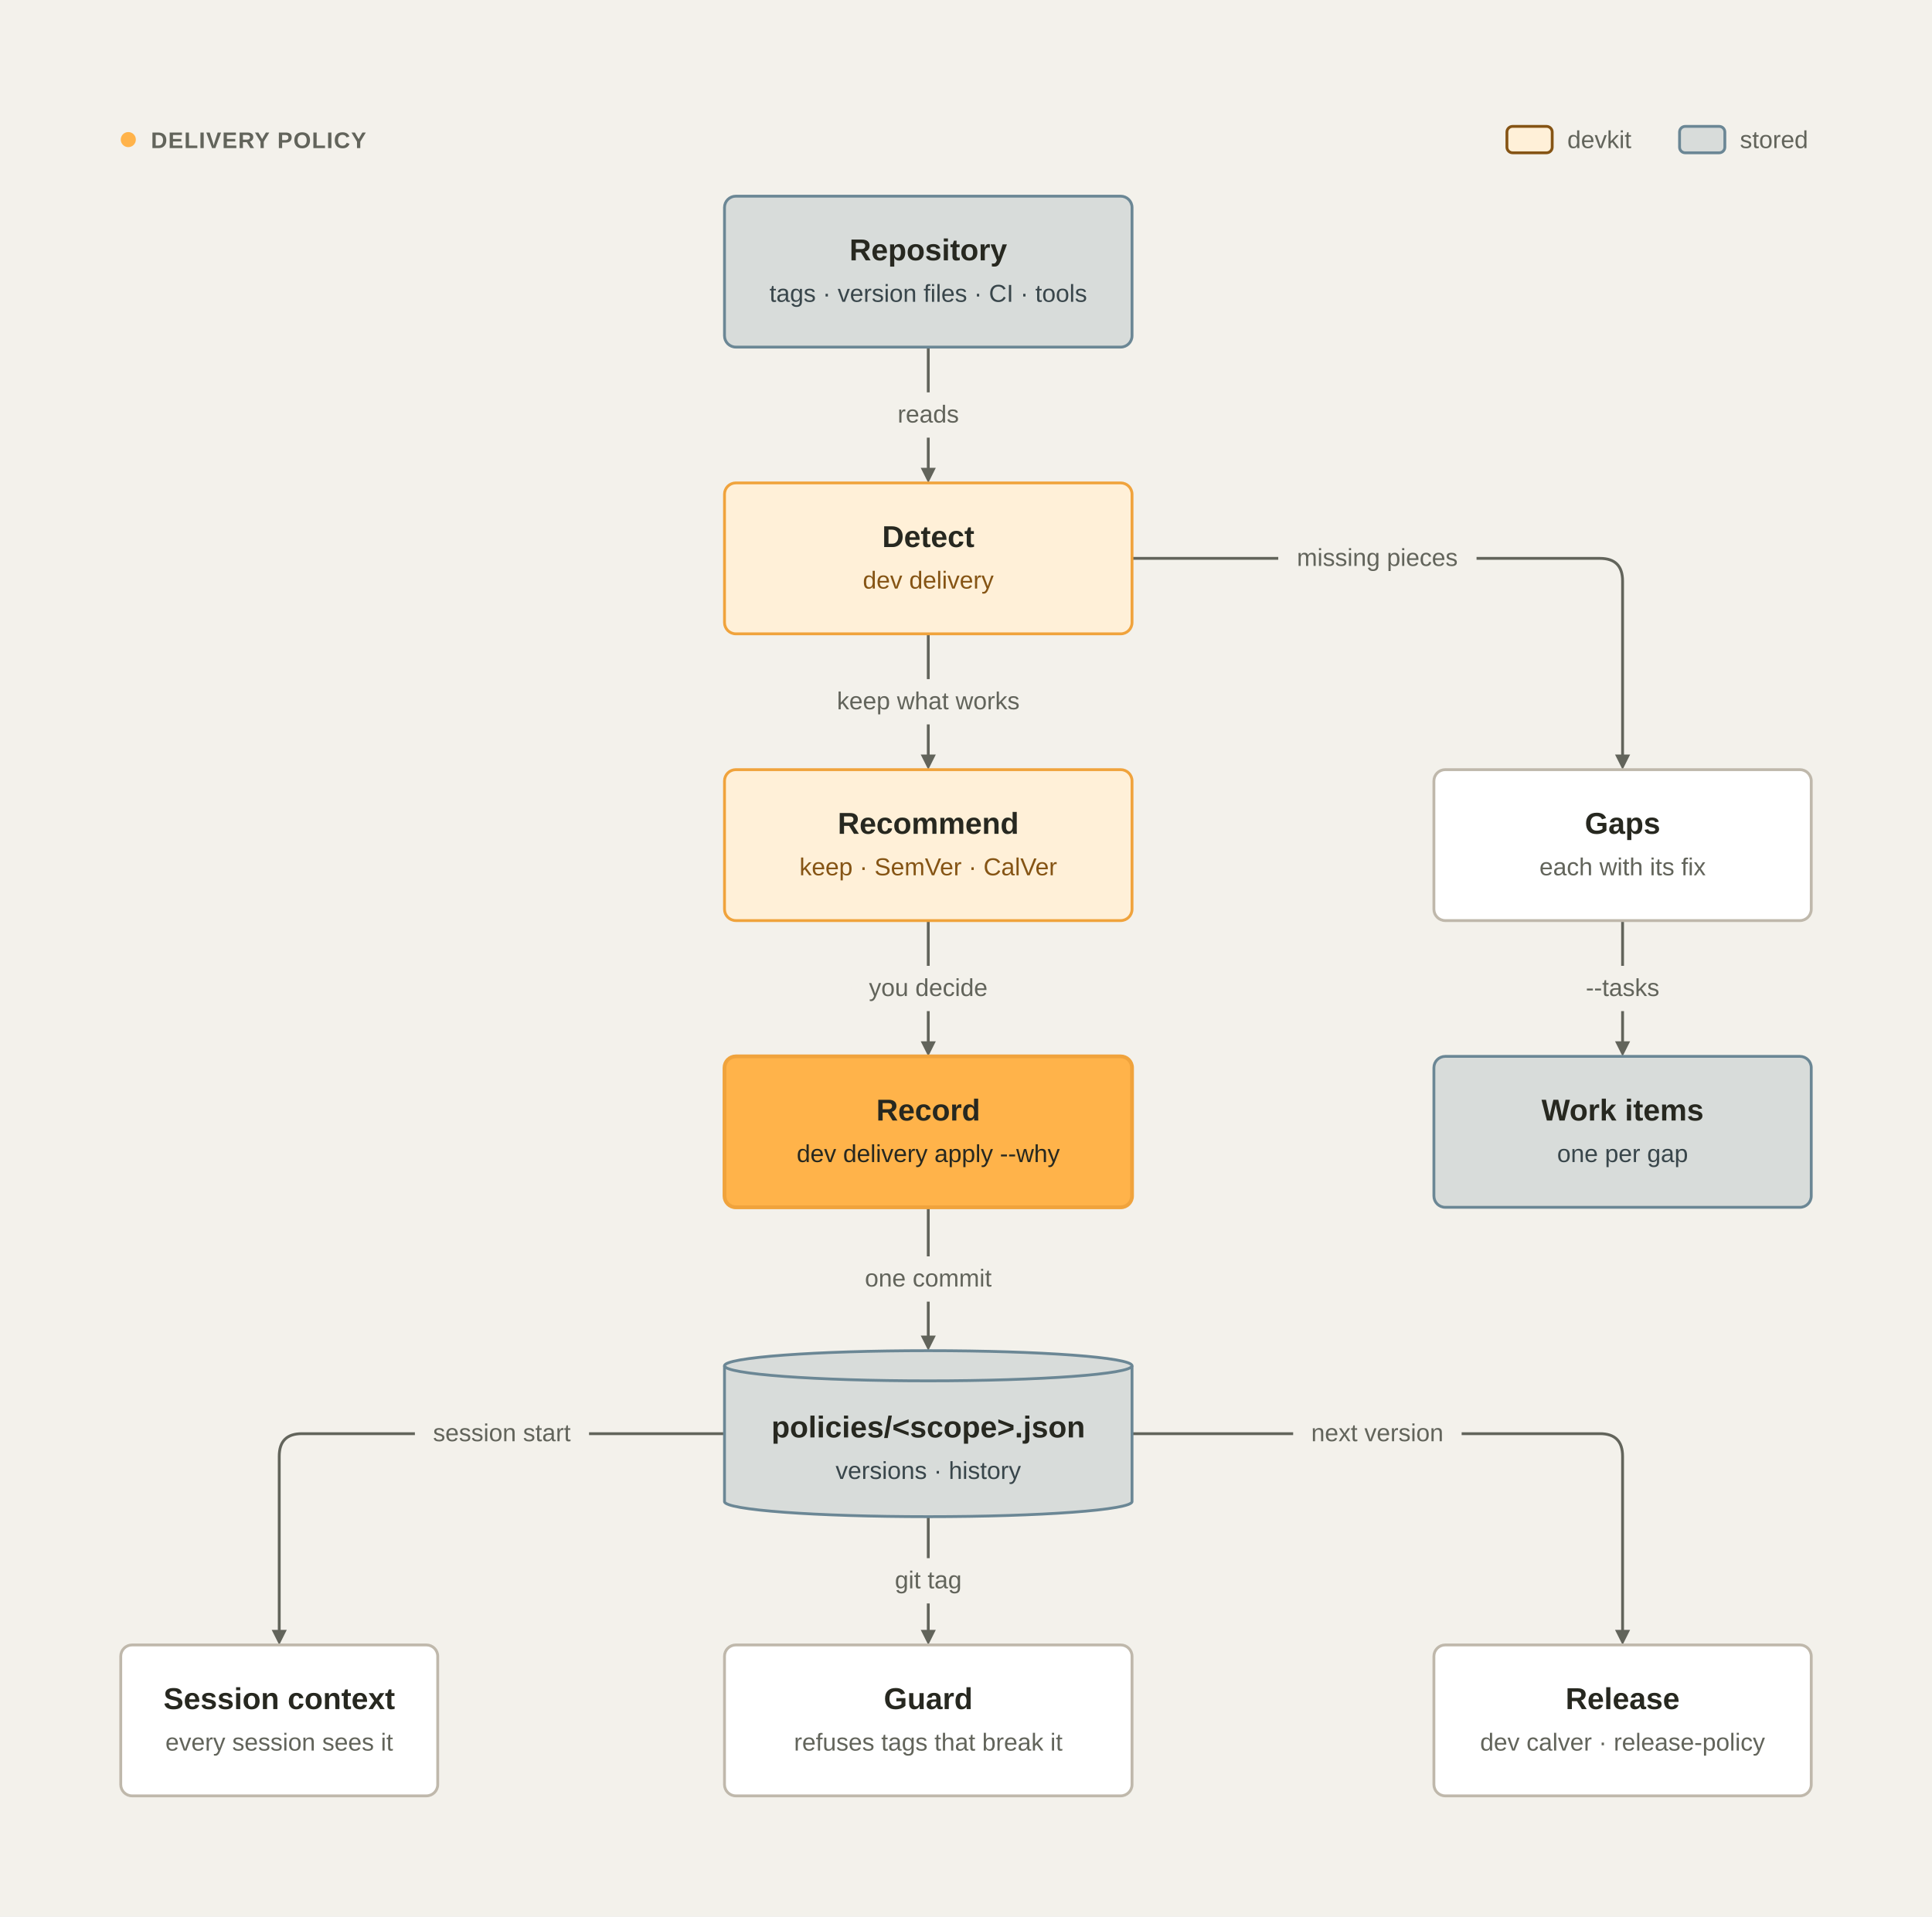
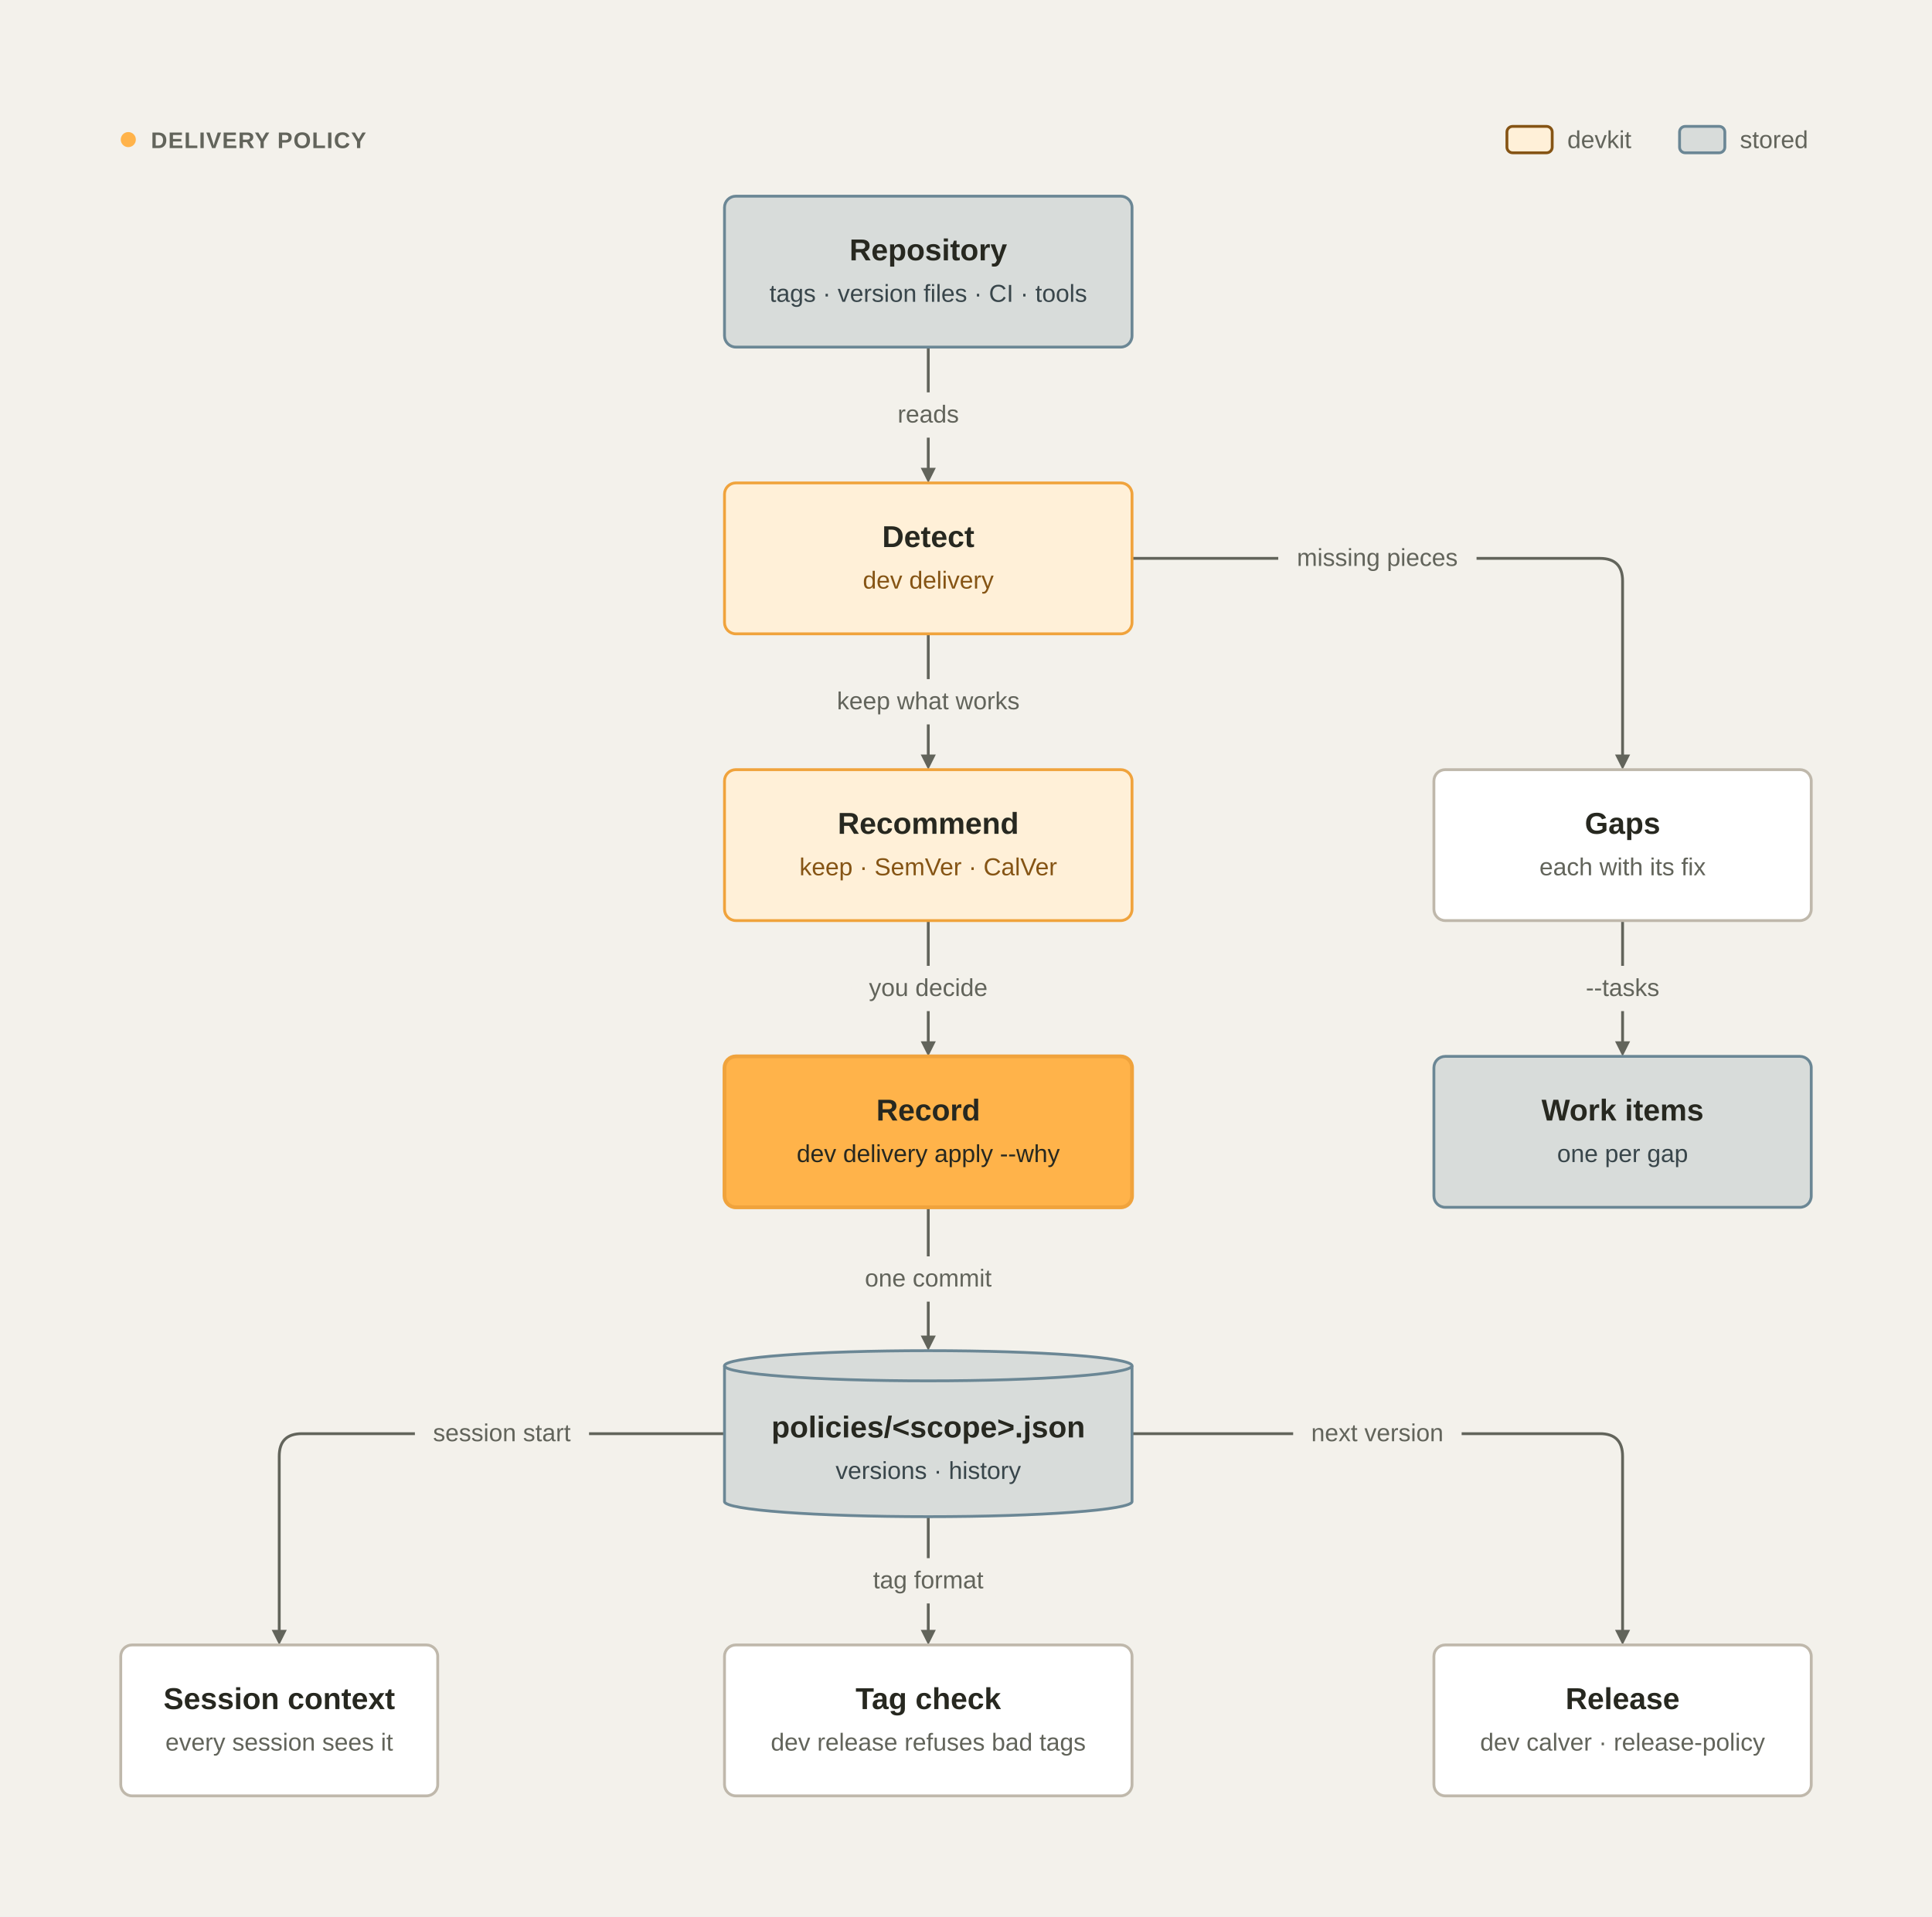
<svg xmlns="http://www.w3.org/2000/svg" width="1024" height="1016" viewBox="0 0 1024 1016" role="img" aria-labelledby="dk-title dk-desc">
  <rect width="1024" height="1016" fill="#F3F1EB" />
  <g font-family="Manrope, 'Manrope Variable', system-ui, -apple-system, 'Segoe UI', Arial, sans-serif">
    <circle cx="68" cy="74" r="4" fill="#FFB34A" />
    <text x="80" y="78.5" font-size="12" font-weight="600" fill="#62645B" letter-spacing="0.48">DELIVERY POLICY</text>
    <text x="922.2" y="78.5" font-size="13" font-weight="400" fill="#62645B">stored</text>
    <g transform="translate(890.2,74)">
      <rect x="0" y="-7" width="24" height="14" rx="3" fill="#D8DCDA" stroke="#6B8795" stroke-width="1.5" />
    </g>
    <text x="830.7" y="78.5" font-size="13" font-weight="400" fill="#62645B">devkit</text>
    <g transform="translate(798.7,74)">
      <rect x="0" y="-7" width="24" height="14" rx="3" fill="#FFF0D8" stroke="#855414" stroke-width="1.5" />
    </g>
    <g transform="translate(68.0,104.0)">
      <path d="M424.0,80.0 L424.0,144.5" fill="none" stroke="#62645B" stroke-width="1.5" stroke-linejoin="round" stroke-linecap="round" />
      <polygon points="424.0,152.0 420.0,144.0 428.0,144.0" fill="#62645B" />
      <rect x="399.0" y="104.0" width="50.0" height="24.0" rx="11.0" fill="#F3F1EB" />
      <text x="424.0" y="120.0" font-size="13" font-weight="400" fill="#62645B" text-anchor="middle">reads</text>
      <path d="M424.0,232.0 L424.0,296.5" fill="none" stroke="#62645B" stroke-width="1.5" stroke-linejoin="round" stroke-linecap="round" />
      <polygon points="424.0,304.0 420.0,296.0 428.0,296.0" fill="#62645B" />
      <rect x="365.4" y="256.0" width="117.2" height="24.0" rx="11.0" fill="#F3F1EB" />
      <text x="424.0" y="272.0" font-size="13" font-weight="400" fill="#62645B" text-anchor="middle">keep what works</text>
      <path d="M532.0,192.0 L780.0,192.0 Q792.0,192.0 792.0,204.0 L792.0,296.5" fill="none" stroke="#62645B" stroke-width="1.5" stroke-linejoin="round" stroke-linecap="round" />
      <polygon points="792.0,304.0 788.0,296.0 796.0,296.0" fill="#62645B" />
      <rect x="609.5" y="180.0" width="105.1" height="24.0" rx="11.0" fill="#F3F1EB" />
      <text x="662.0" y="196.0" font-size="13" font-weight="400" fill="#62645B" text-anchor="middle">missing pieces</text>
      <path d="M424.0,384.0 L424.0,448.5" fill="none" stroke="#62645B" stroke-width="1.5" stroke-linejoin="round" stroke-linecap="round" />
      <polygon points="424.0,456.0 420.0,448.0 428.0,448.0" fill="#62645B" />
      <rect x="383.1" y="408.0" width="81.8" height="24.0" rx="11.0" fill="#F3F1EB" />
      <text x="424.0" y="424.0" font-size="13" font-weight="400" fill="#62645B" text-anchor="middle">you decide</text>
      <path d="M792.0,384.0 L792.0,448.5" fill="none" stroke="#62645B" stroke-width="1.5" stroke-linejoin="round" stroke-linecap="round" />
      <polygon points="792.0,456.0 788.0,448.0 796.0,448.0" fill="#62645B" />
      <rect x="763.7" y="408.0" width="56.7" height="24.0" rx="11.0" fill="#F3F1EB" />
      <text x="792.0" y="424.0" font-size="13" font-weight="400" fill="#62645B" text-anchor="middle">--tasks</text>
      <path d="M424.0,536.0 L424.0,604.5" fill="none" stroke="#62645B" stroke-width="1.5" stroke-linejoin="round" stroke-linecap="round" />
      <polygon points="424.0,612.0 420.0,604.0 428.0,604.0" fill="#62645B" />
      <rect x="380.9" y="562.0" width="86.2" height="24.0" rx="11.0" fill="#F3F1EB" />
      <text x="424.0" y="578.0" font-size="13" font-weight="400" fill="#62645B" text-anchor="middle">one commit</text>
      <path d="M316.0,656.0 L92.0,656.0 Q80.0,656.0 80.0,668.0 L80.0,760.5" fill="none" stroke="#62645B" stroke-width="1.5" stroke-linejoin="round" stroke-linecap="round" />
      <polygon points="80.0,768.0 76.0,760.0 84.0,760.0" fill="#62645B" />
      <rect x="151.9" y="644.0" width="92.3" height="24.0" rx="11.0" fill="#F3F1EB" />
      <text x="198.0" y="660.0" font-size="13" font-weight="400" fill="#62645B" text-anchor="middle">session start</text>
      <path d="M424.0,700.0 L424.0,760.5" fill="none" stroke="#62645B" stroke-width="1.5" stroke-linejoin="round" stroke-linecap="round" />
      <polygon points="424.0,768.0 420.0,760.0 428.0,760.0" fill="#62645B" />
-       <rect x="397.4" y="722.0" width="53.1" height="24.0" rx="11.0" fill="#F3F1EB" />
-       <text x="424.0" y="738.0" font-size="13" font-weight="400" fill="#62645B" text-anchor="middle">git tag</text>
+       <rect x="385.4" y="722.0" width="77.2" height="24.0" rx="11.0" fill="#F3F1EB" />
+       <text x="424.0" y="738.0" font-size="13" font-weight="400" fill="#62645B" text-anchor="middle">tag format</text>
      <path d="M532.0,656.0 L780.0,656.0 Q792.0,656.0 792.0,668.0 L792.0,760.5" fill="none" stroke="#62645B" stroke-width="1.5" stroke-linejoin="round" stroke-linecap="round" />
      <polygon points="792.0,768.0 788.0,760.0 796.0,760.0" fill="#62645B" />
      <rect x="617.4" y="644.0" width="89.3" height="24.0" rx="11.0" fill="#F3F1EB" />
      <text x="662.0" y="660.0" font-size="13" font-weight="400" fill="#62645B" text-anchor="middle">next version</text>
      <rect x="316.0" y="0.0" width="216.0" height="80.0" rx="6.0" fill="#D8DCDA" stroke="#6B8795" stroke-width="1.5" />
      <text x="424.0" y="34.0" font-size="16" font-weight="600" fill="#272820" text-anchor="middle">Repository</text>
      <text x="424.0" y="56.0" font-size="13" font-weight="400" fill="#39464B" text-anchor="middle">tags · version files · CI · tools</text>
      <rect x="316.0" y="152.0" width="216.0" height="80.0" rx="6.0" fill="#FFF0D8" stroke="#F0A33C" stroke-width="1.5" />
      <text x="424.0" y="186.0" font-size="16" font-weight="600" fill="#272820" text-anchor="middle">Detect</text>
      <text x="424.0" y="208.0" font-size="13" font-weight="400" fill="#855414" text-anchor="middle">dev delivery</text>
      <rect x="316.0" y="304.0" width="216.0" height="80.0" rx="6.0" fill="#FFF0D8" stroke="#F0A33C" stroke-width="1.5" />
      <text x="424.0" y="338.0" font-size="16" font-weight="600" fill="#272820" text-anchor="middle">Recommend</text>
      <text x="424.0" y="360.0" font-size="13" font-weight="400" fill="#855414" text-anchor="middle">keep · SemVer · CalVer</text>
      <rect x="692.0" y="304.0" width="200.0" height="80.0" rx="6.0" fill="#FFFFFF" stroke="#BFB8AB" stroke-width="1.5" />
      <text x="792.0" y="338.0" font-size="16" font-weight="600" fill="#272820" text-anchor="middle">Gaps</text>
      <text x="792.0" y="360.0" font-size="13" font-weight="400" fill="#62645B" text-anchor="middle">each with its fix</text>
      <rect x="316.0" y="456.0" width="216.0" height="80.0" rx="6.0" fill="#FFB34A" stroke="#F0A33C" stroke-width="2" />
      <text x="424.0" y="490.0" font-size="16" font-weight="600" fill="#272820" text-anchor="middle">Record</text>
      <text x="424.0" y="512.0" font-size="13" font-weight="400" fill="#272820" text-anchor="middle">dev delivery apply --why</text>
      <rect x="692.0" y="456.0" width="200.0" height="80.0" rx="6.0" fill="#D8DCDA" stroke="#6B8795" stroke-width="1.5" />
      <text x="792.0" y="490.0" font-size="16" font-weight="600" fill="#272820" text-anchor="middle">Work items</text>
      <text x="792.0" y="512.0" font-size="13" font-weight="400" fill="#39464B" text-anchor="middle">one per gap</text>
      <path d="M316.0,620.0 A108.0,8 0 0 1 532.0,620.0 L532.0,692.0 A108.0,8 0 0 1 316.0,692.0 Z" fill="#D8DCDA" stroke="#6B8795" stroke-width="1.5" />
      <path d="M316.0,620.0 A108.0,8 0 0 0 532.0,620.0" fill="none" stroke="#6B8795" stroke-width="1.5" />
      <text x="424.0" y="658.0" font-size="16" font-weight="600" fill="#272820" text-anchor="middle">policies/&lt;scope&gt;.json</text>
      <text x="424.0" y="680.0" font-size="13" font-weight="400" fill="#39464B" text-anchor="middle">versions · history</text>
      <rect x="-4.0" y="768.0" width="168.0" height="80.0" rx="6.0" fill="#FFFFFF" stroke="#BFB8AB" stroke-width="1.5" />
      <text x="80.0" y="802.0" font-size="16" font-weight="600" fill="#272820" text-anchor="middle">Session context</text>
      <text x="80.0" y="824.0" font-size="13" font-weight="400" fill="#62645B" text-anchor="middle">every session sees it</text>
      <rect x="316.0" y="768.0" width="216.0" height="80.0" rx="6.0" fill="#FFFFFF" stroke="#BFB8AB" stroke-width="1.5" />
-       <text x="424.0" y="802.0" font-size="16" font-weight="600" fill="#272820" text-anchor="middle">Guard</text>
-       <text x="424.0" y="824.0" font-size="13" font-weight="400" fill="#62645B" text-anchor="middle">refuses tags that break it</text>
+       <text x="424.0" y="802.0" font-size="16" font-weight="600" fill="#272820" text-anchor="middle">Tag check</text>
+       <text x="424.0" y="824.0" font-size="13" font-weight="400" fill="#62645B" text-anchor="middle">dev release refuses bad tags</text>
      <rect x="692.0" y="768.0" width="200.0" height="80.0" rx="6.0" fill="#FFFFFF" stroke="#BFB8AB" stroke-width="1.5" />
      <text x="792.0" y="802.0" font-size="16" font-weight="600" fill="#272820" text-anchor="middle">Release</text>
      <text x="792.0" y="824.0" font-size="13" font-weight="400" fill="#62645B" text-anchor="middle">dev calver · release-policy</text>
    </g>
  </g>
</svg>
